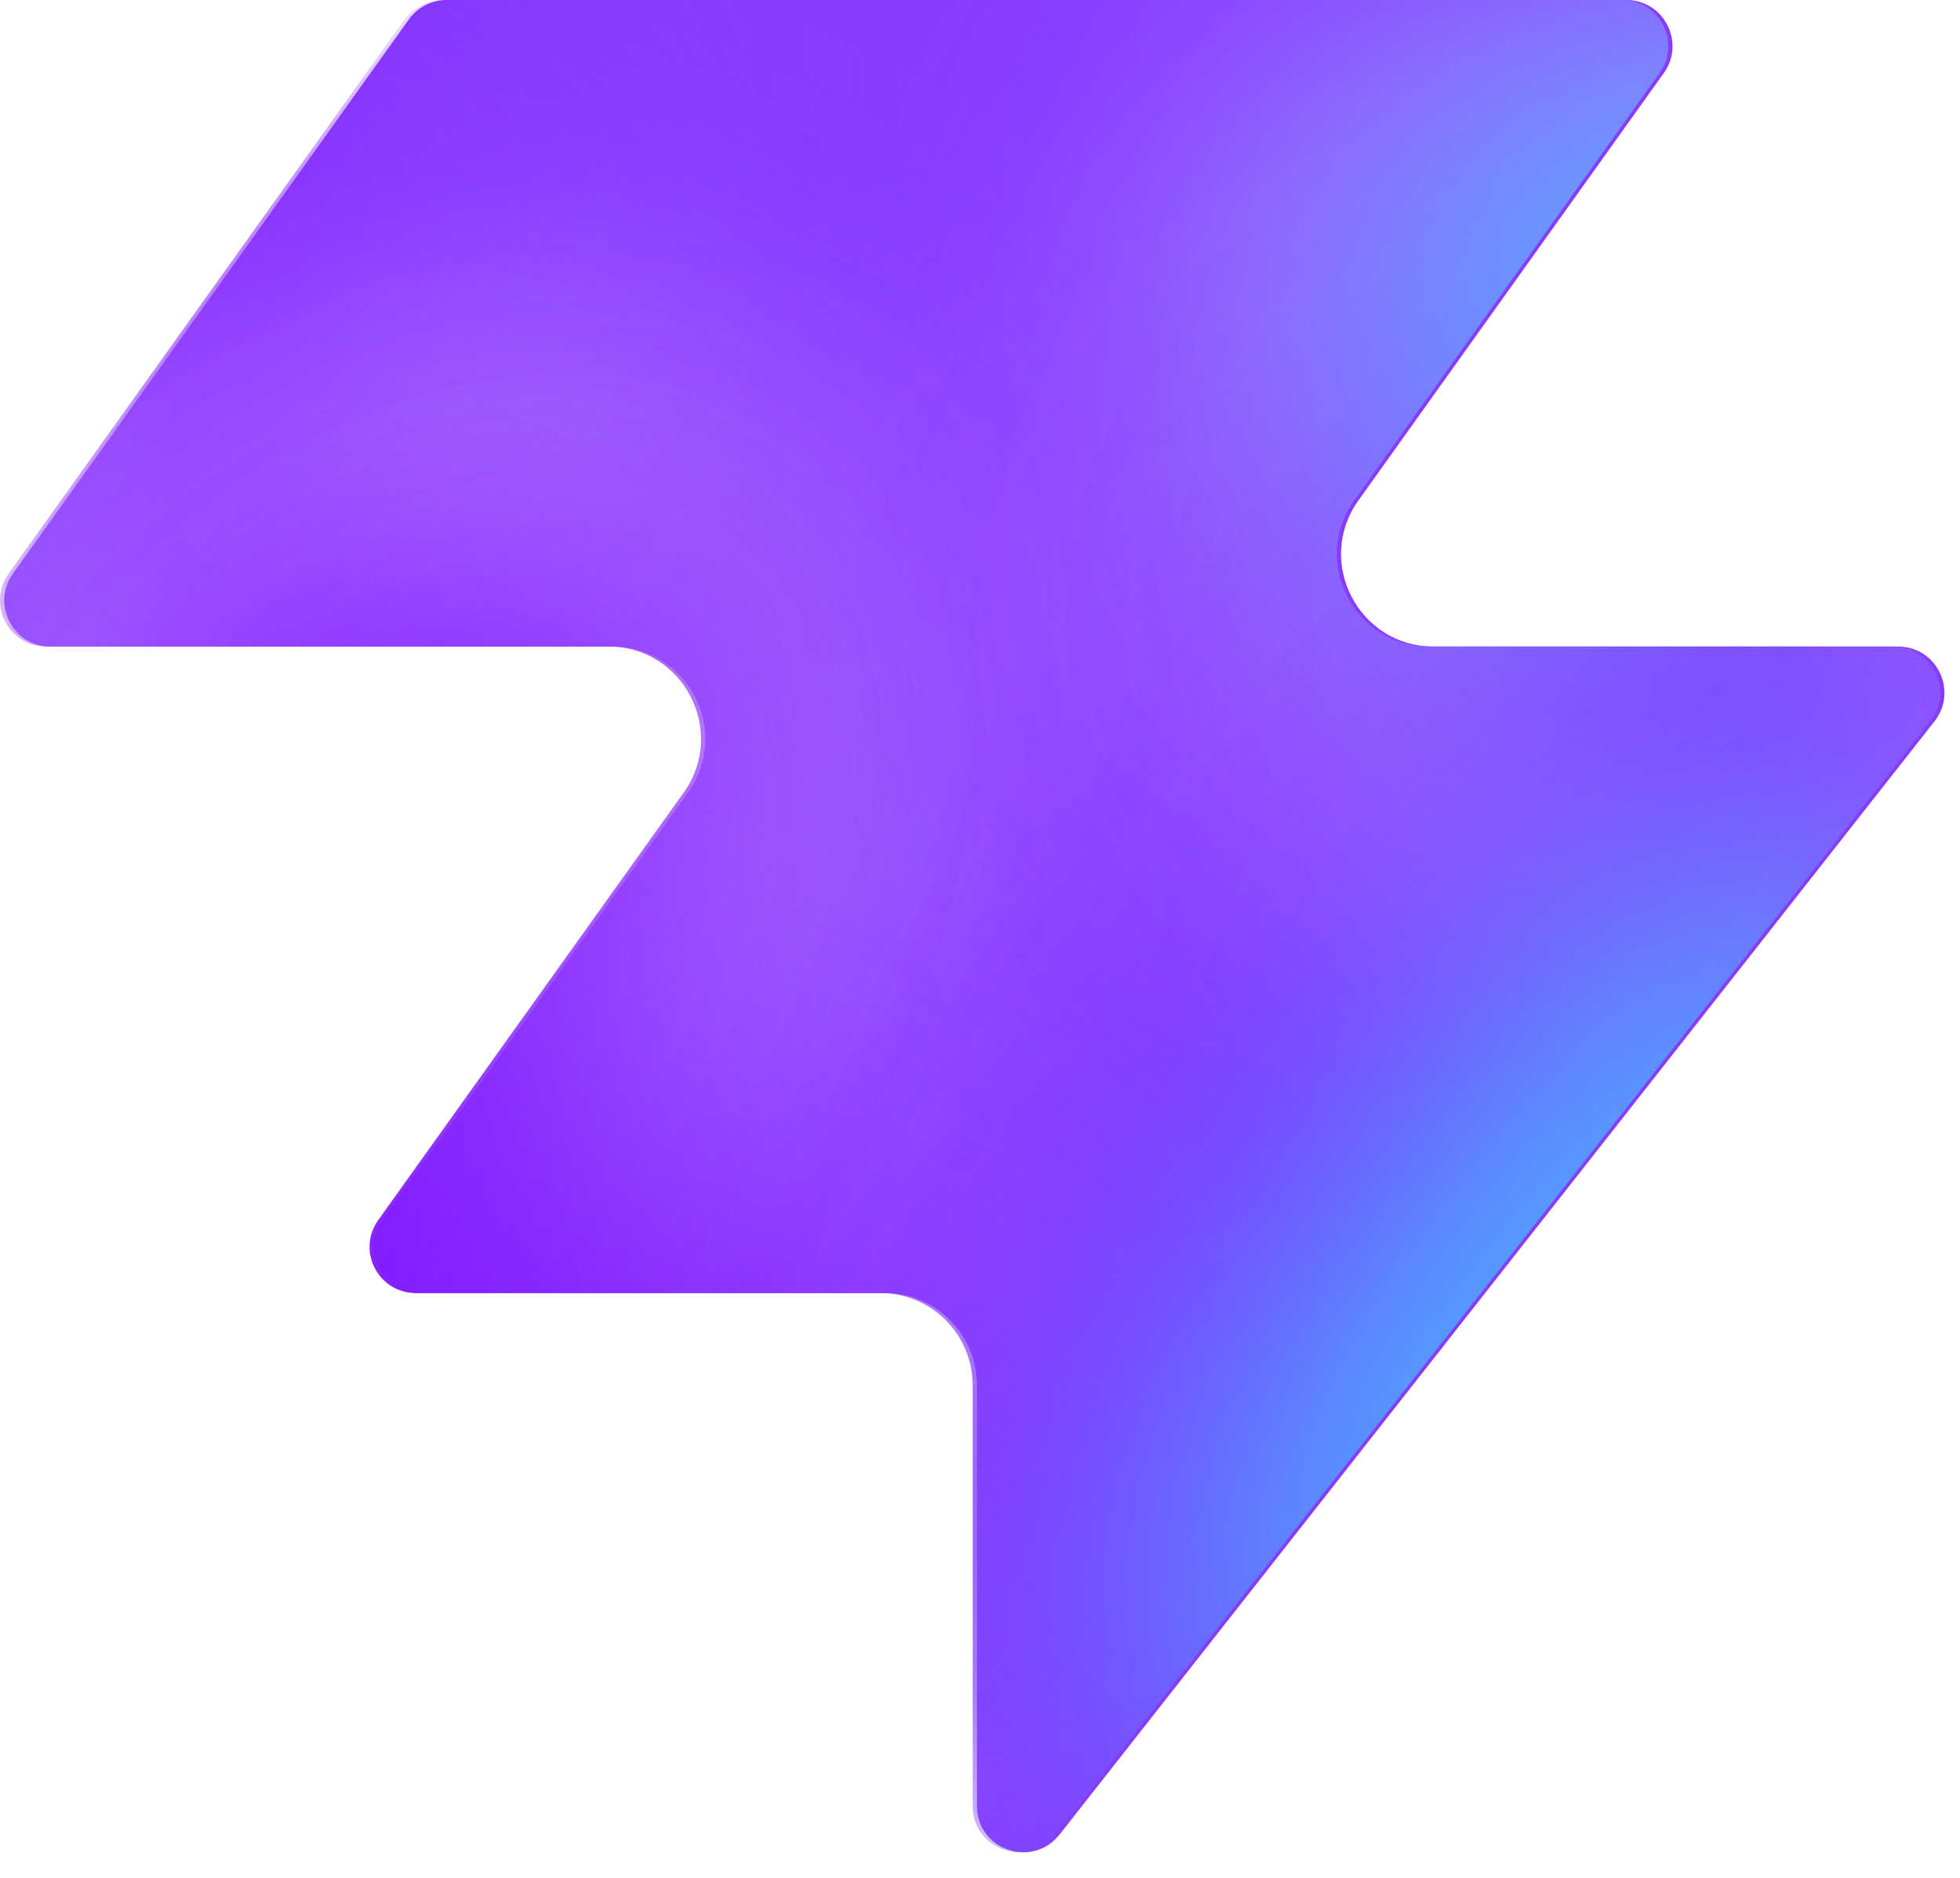
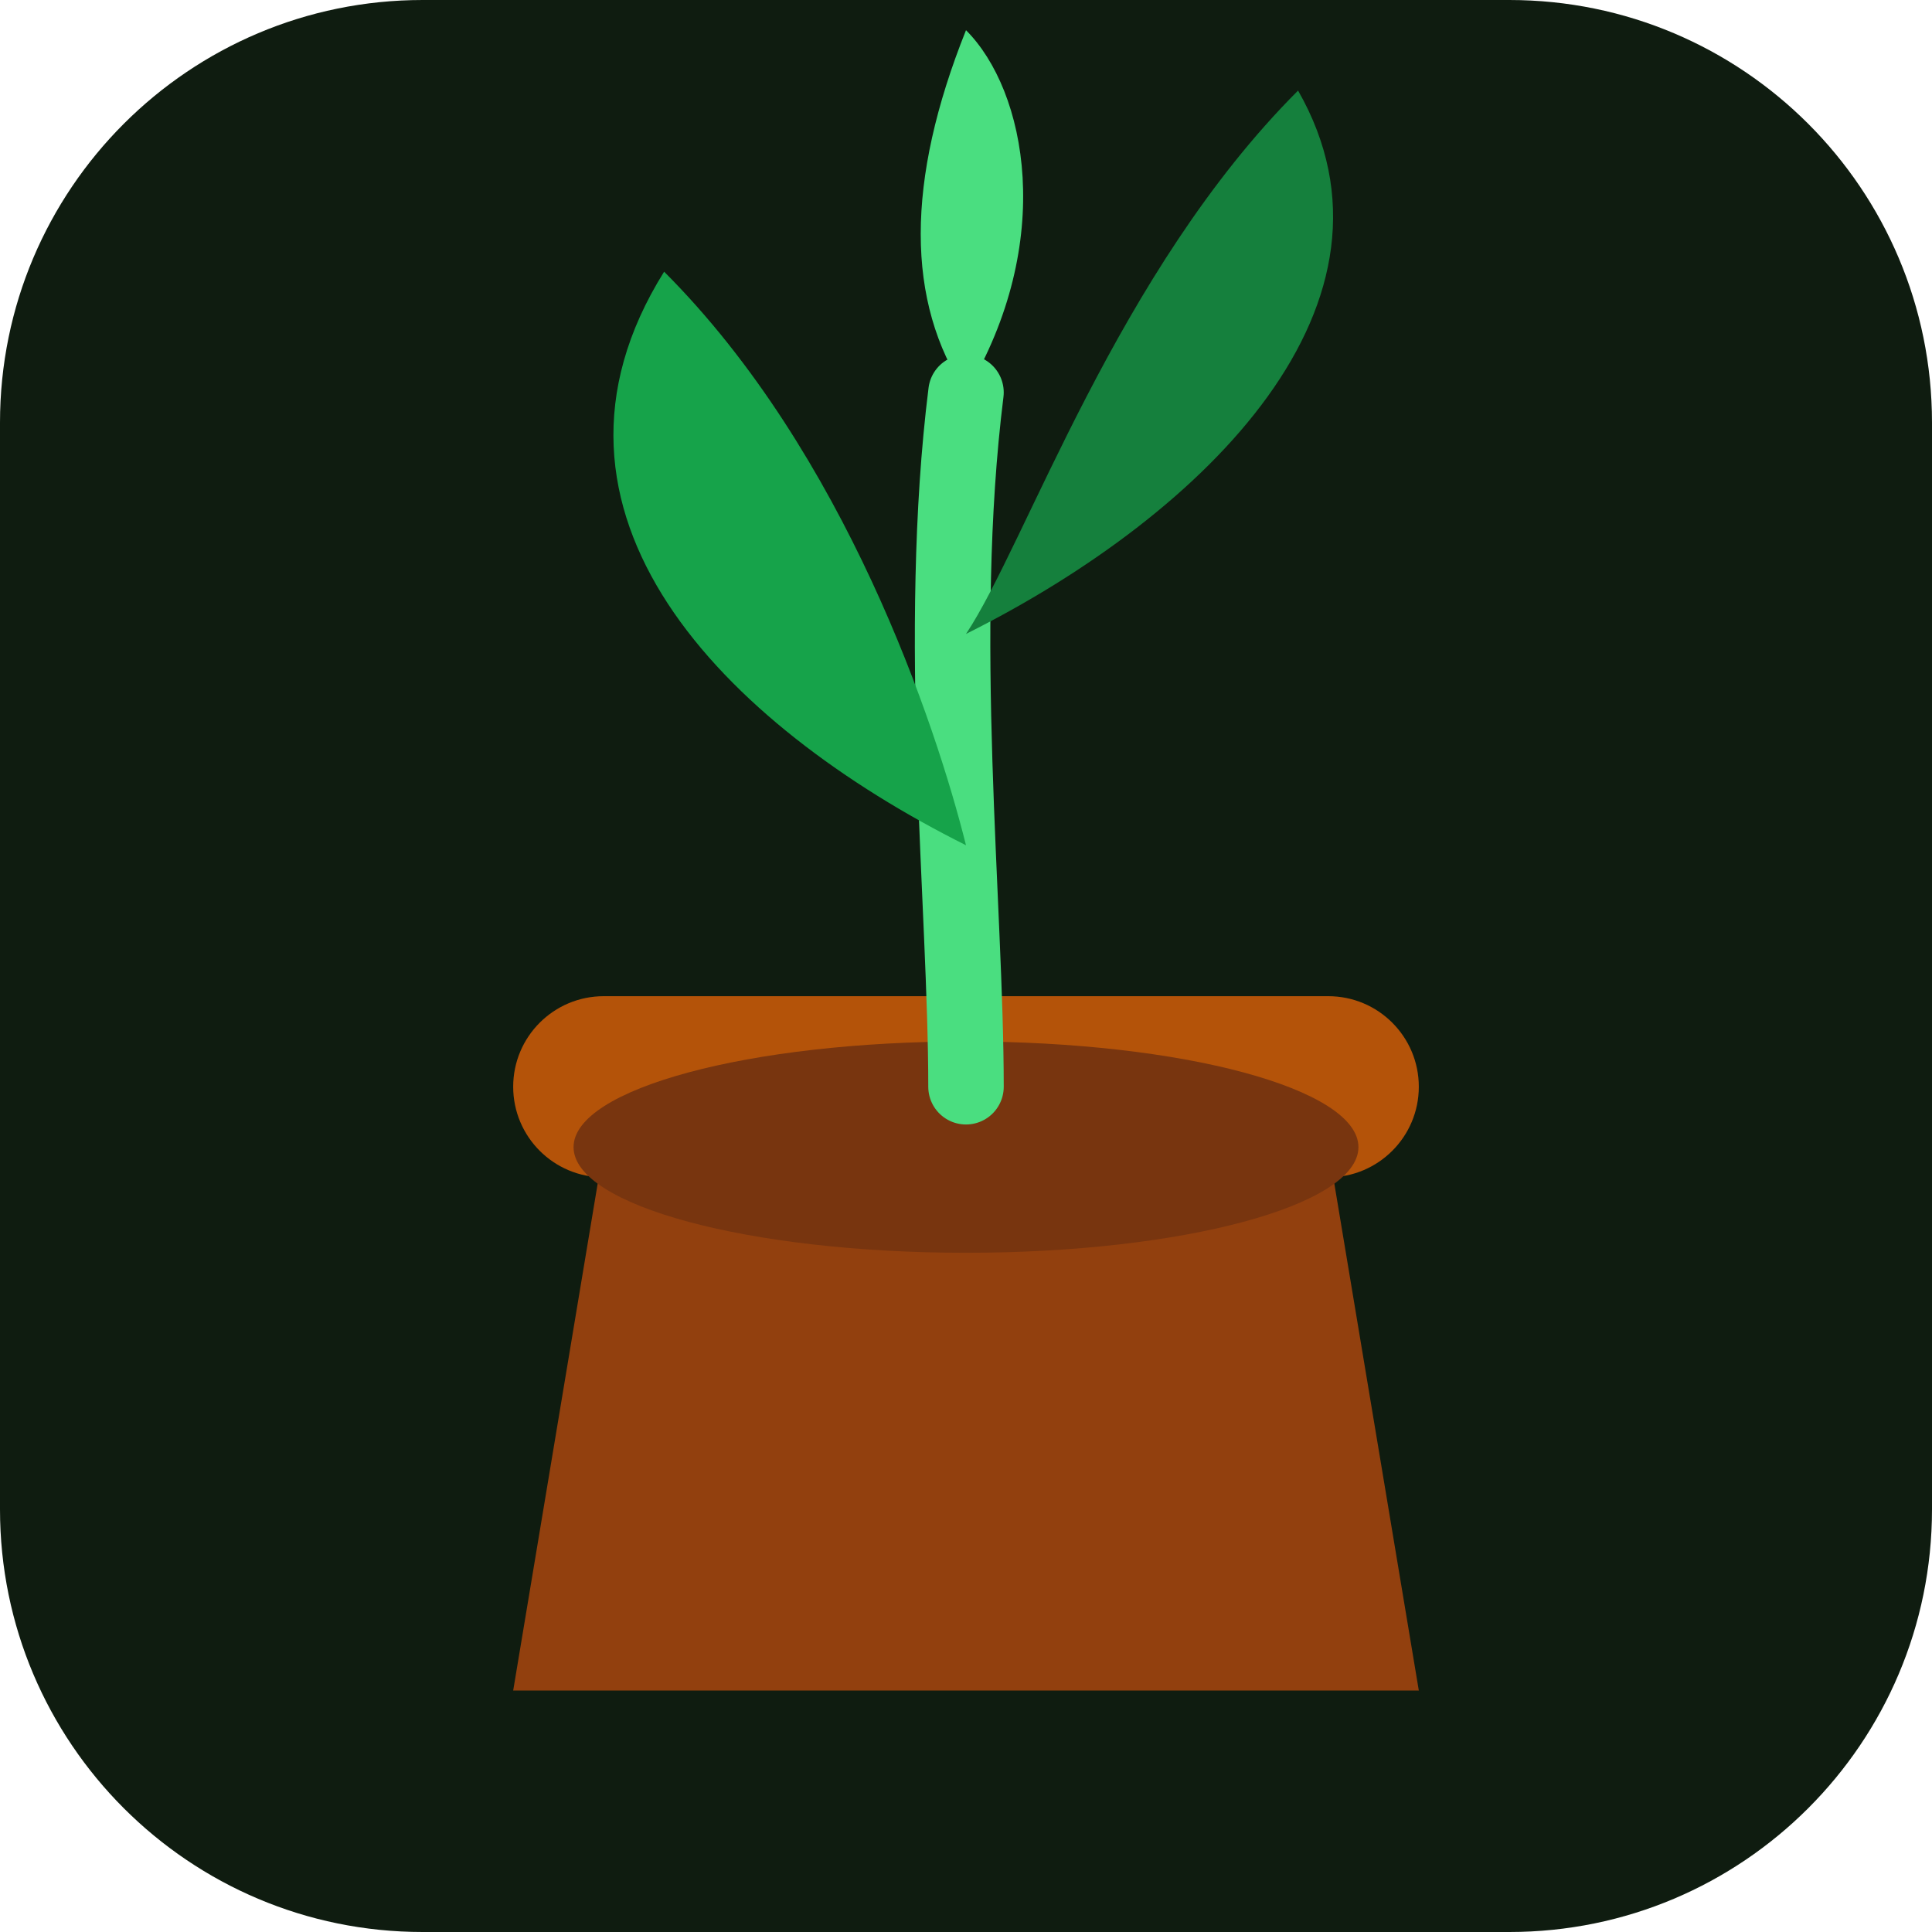
- <svg xmlns="http://www.w3.org/2000/svg" width="48" height="46" fill="none" viewBox="0 0 48 46">
-   <path fill="#863bff" d="M25.946 44.938c-.664.845-2.021.375-2.021-.698V33.937a2.26 2.26 0 0 0-2.262-2.262H10.287c-.92 0-1.456-1.04-.92-1.788l7.48-10.471c1.07-1.497 0-3.578-1.842-3.578H1.237c-.92 0-1.456-1.04-.92-1.788L10.013.474c.214-.297.556-.474.92-.474h28.894c.92 0 1.456 1.04.92 1.788l-7.48 10.471c-1.07 1.498 0 3.579 1.842 3.579h11.377c.943 0 1.473 1.088.89 1.83L25.947 44.94z" style="fill:#863bff;fill:color(display-p3 .525 .23 1);fill-opacity:1" />
-   <mask id="a" width="48" height="46" x="0" y="0" maskUnits="userSpaceOnUse" style="mask-type:alpha">
-     <path fill="#000" d="M25.842 44.938c-.664.844-2.021.375-2.021-.698V33.937a2.26 2.26 0 0 0-2.262-2.262H10.183c-.92 0-1.456-1.04-.92-1.788l7.48-10.471c1.07-1.498 0-3.579-1.842-3.579H1.133c-.92 0-1.456-1.04-.92-1.787L9.91.473c.214-.297.556-.474.92-.474h28.894c.92 0 1.456 1.04.92 1.788l-7.48 10.471c-1.07 1.498 0 3.578 1.842 3.578h11.377c.943 0 1.473 1.088.89 1.832L25.843 44.94z" style="fill:#000;fill-opacity:1" />
-   </mask>
-   <g mask="url(#a)">
-     <g filter="url(#b)">
-       <ellipse cx="5.508" cy="14.704" fill="#ede6ff" rx="5.508" ry="14.704" style="fill:#ede6ff;fill:color(display-p3 .927 .903 1);fill-opacity:1" transform="matrix(.00324 1 1 -.00324 -4.47 31.516)" />
-     </g>
-     <g filter="url(#c)">
-       <ellipse cx="10.399" cy="29.851" fill="#ede6ff" rx="10.399" ry="29.851" style="fill:#ede6ff;fill:color(display-p3 .927 .903 1);fill-opacity:1" transform="matrix(.00324 1 1 -.00324 -39.328 7.883)" />
-     </g>
-     <g filter="url(#d)">
-       <ellipse cx="5.508" cy="30.487" fill="#7e14ff" rx="5.508" ry="30.487" style="fill:#7e14ff;fill:color(display-p3 .492 .077 1);fill-opacity:1" transform="rotate(89.814 -25.913 -14.639)scale(1 -1)" />
-     </g>
-     <g filter="url(#e)">
-       <ellipse cx="5.508" cy="30.599" fill="#7e14ff" rx="5.508" ry="30.599" style="fill:#7e14ff;fill:color(display-p3 .492 .077 1);fill-opacity:1" transform="rotate(89.814 -32.644 -3.334)scale(1 -1)" />
-     </g>
-     <g filter="url(#f)">
-       <ellipse cx="5.508" cy="30.599" fill="#7e14ff" rx="5.508" ry="30.599" style="fill:#7e14ff;fill:color(display-p3 .492 .077 1);fill-opacity:1" transform="matrix(.00324 1 1 -.00324 -34.34 30.47)" />
-     </g>
-     <g filter="url(#g)">
-       <ellipse cx="14.072" cy="22.078" fill="#ede6ff" rx="14.072" ry="22.078" style="fill:#ede6ff;fill:color(display-p3 .927 .903 1);fill-opacity:1" transform="rotate(93.35 24.506 48.493)scale(-1 1)" />
-     </g>
-     <g filter="url(#h)">
-       <ellipse cx="3.47" cy="21.501" fill="#7e14ff" rx="3.47" ry="21.501" style="fill:#7e14ff;fill:color(display-p3 .492 .077 1);fill-opacity:1" transform="rotate(89.009 28.708 47.59)scale(-1 1)" />
-     </g>
-     <g filter="url(#i)">
-       <ellipse cx="3.47" cy="21.501" fill="#7e14ff" rx="3.47" ry="21.501" style="fill:#7e14ff;fill:color(display-p3 .492 .077 1);fill-opacity:1" transform="rotate(89.009 28.708 47.59)scale(-1 1)" />
-     </g>
-     <g filter="url(#j)">
-       <ellipse cx=".387" cy="8.972" fill="#7e14ff" rx="4.407" ry="29.108" style="fill:#7e14ff;fill:color(display-p3 .492 .077 1);fill-opacity:1" transform="rotate(39.51 .387 8.972)" />
-     </g>
-     <g filter="url(#k)">
-       <ellipse cx="47.523" cy="-6.092" fill="#7e14ff" rx="4.407" ry="29.108" style="fill:#7e14ff;fill:color(display-p3 .492 .077 1);fill-opacity:1" transform="rotate(37.892 47.523 -6.092)" />
-     </g>
-     <g filter="url(#l)">
-       <ellipse cx="41.412" cy="6.333" fill="#47bfff" rx="5.971" ry="9.665" style="fill:#47bfff;fill:color(display-p3 .28 .748 1);fill-opacity:1" transform="rotate(37.892 41.412 6.333)" />
-     </g>
-     <g filter="url(#m)">
-       <ellipse cx="-1.879" cy="38.332" fill="#7e14ff" rx="4.407" ry="29.108" style="fill:#7e14ff;fill:color(display-p3 .492 .077 1);fill-opacity:1" transform="rotate(37.892 -1.88 38.332)" />
-     </g>
-     <g filter="url(#n)">
-       <ellipse cx="-1.879" cy="38.332" fill="#7e14ff" rx="4.407" ry="29.108" style="fill:#7e14ff;fill:color(display-p3 .492 .077 1);fill-opacity:1" transform="rotate(37.892 -1.88 38.332)" />
-     </g>
-     <g filter="url(#o)">
-       <ellipse cx="35.651" cy="29.907" fill="#7e14ff" rx="4.407" ry="29.108" style="fill:#7e14ff;fill:color(display-p3 .492 .077 1);fill-opacity:1" transform="rotate(37.892 35.651 29.907)" />
-     </g>
-     <g filter="url(#p)">
-       <ellipse cx="38.418" cy="32.4" fill="#47bfff" rx="5.971" ry="15.297" style="fill:#47bfff;fill:color(display-p3 .28 .748 1);fill-opacity:1" transform="rotate(37.892 38.418 32.4)" />
-     </g>
-   </g>
-   <defs>
-     <filter id="b" width="60.045" height="41.654" x="-19.77" y="16.149" color-interpolation-filters="sRGB" filterUnits="userSpaceOnUse">
-       <feFlood flood-opacity="0" result="BackgroundImageFix" />
-       <feBlend in="SourceGraphic" in2="BackgroundImageFix" result="shape" />
-       <feGaussianBlur result="effect1_foregroundBlur_2002_17158" stdDeviation="7.659" />
-     </filter>
-     <filter id="c" width="90.34" height="51.437" x="-54.613" y="-7.533" color-interpolation-filters="sRGB" filterUnits="userSpaceOnUse">
-       <feFlood flood-opacity="0" result="BackgroundImageFix" />
-       <feBlend in="SourceGraphic" in2="BackgroundImageFix" result="shape" />
-       <feGaussianBlur result="effect1_foregroundBlur_2002_17158" stdDeviation="7.659" />
-     </filter>
-     <filter id="d" width="79.355" height="29.4" x="-49.64" y="2.03" color-interpolation-filters="sRGB" filterUnits="userSpaceOnUse">
-       <feFlood flood-opacity="0" result="BackgroundImageFix" />
-       <feBlend in="SourceGraphic" in2="BackgroundImageFix" result="shape" />
-       <feGaussianBlur result="effect1_foregroundBlur_2002_17158" stdDeviation="4.596" />
-     </filter>
-     <filter id="e" width="79.579" height="29.4" x="-45.045" y="20.029" color-interpolation-filters="sRGB" filterUnits="userSpaceOnUse">
-       <feFlood flood-opacity="0" result="BackgroundImageFix" />
-       <feBlend in="SourceGraphic" in2="BackgroundImageFix" result="shape" />
-       <feGaussianBlur result="effect1_foregroundBlur_2002_17158" stdDeviation="4.596" />
-     </filter>
-     <filter id="f" width="79.579" height="29.4" x="-43.513" y="21.178" color-interpolation-filters="sRGB" filterUnits="userSpaceOnUse">
-       <feFlood flood-opacity="0" result="BackgroundImageFix" />
-       <feBlend in="SourceGraphic" in2="BackgroundImageFix" result="shape" />
-       <feGaussianBlur result="effect1_foregroundBlur_2002_17158" stdDeviation="4.596" />
-     </filter>
-     <filter id="g" width="74.749" height="58.852" x="15.756" y="-17.901" color-interpolation-filters="sRGB" filterUnits="userSpaceOnUse">
-       <feFlood flood-opacity="0" result="BackgroundImageFix" />
-       <feBlend in="SourceGraphic" in2="BackgroundImageFix" result="shape" />
-       <feGaussianBlur result="effect1_foregroundBlur_2002_17158" stdDeviation="7.659" />
-     </filter>
-     <filter id="h" width="61.377" height="25.362" x="23.548" y="2.284" color-interpolation-filters="sRGB" filterUnits="userSpaceOnUse">
-       <feFlood flood-opacity="0" result="BackgroundImageFix" />
-       <feBlend in="SourceGraphic" in2="BackgroundImageFix" result="shape" />
-       <feGaussianBlur result="effect1_foregroundBlur_2002_17158" stdDeviation="4.596" />
-     </filter>
-     <filter id="i" width="61.377" height="25.362" x="23.548" y="2.284" color-interpolation-filters="sRGB" filterUnits="userSpaceOnUse">
-       <feFlood flood-opacity="0" result="BackgroundImageFix" />
-       <feBlend in="SourceGraphic" in2="BackgroundImageFix" result="shape" />
-       <feGaussianBlur result="effect1_foregroundBlur_2002_17158" stdDeviation="4.596" />
-     </filter>
-     <filter id="j" width="56.045" height="63.649" x="-27.636" y="-22.853" color-interpolation-filters="sRGB" filterUnits="userSpaceOnUse">
-       <feFlood flood-opacity="0" result="BackgroundImageFix" />
-       <feBlend in="SourceGraphic" in2="BackgroundImageFix" result="shape" />
-       <feGaussianBlur result="effect1_foregroundBlur_2002_17158" stdDeviation="4.596" />
-     </filter>
-     <filter id="k" width="54.814" height="64.646" x="20.116" y="-38.415" color-interpolation-filters="sRGB" filterUnits="userSpaceOnUse">
-       <feFlood flood-opacity="0" result="BackgroundImageFix" />
-       <feBlend in="SourceGraphic" in2="BackgroundImageFix" result="shape" />
-       <feGaussianBlur result="effect1_foregroundBlur_2002_17158" stdDeviation="4.596" />
-     </filter>
-     <filter id="l" width="33.541" height="35.313" x="24.641" y="-11.323" color-interpolation-filters="sRGB" filterUnits="userSpaceOnUse">
-       <feFlood flood-opacity="0" result="BackgroundImageFix" />
-       <feBlend in="SourceGraphic" in2="BackgroundImageFix" result="shape" />
-       <feGaussianBlur result="effect1_foregroundBlur_2002_17158" stdDeviation="4.596" />
-     </filter>
-     <filter id="m" width="54.814" height="64.646" x="-29.286" y="6.009" color-interpolation-filters="sRGB" filterUnits="userSpaceOnUse">
-       <feFlood flood-opacity="0" result="BackgroundImageFix" />
-       <feBlend in="SourceGraphic" in2="BackgroundImageFix" result="shape" />
-       <feGaussianBlur result="effect1_foregroundBlur_2002_17158" stdDeviation="4.596" />
-     </filter>
-     <filter id="n" width="54.814" height="64.646" x="-29.286" y="6.009" color-interpolation-filters="sRGB" filterUnits="userSpaceOnUse">
-       <feFlood flood-opacity="0" result="BackgroundImageFix" />
-       <feBlend in="SourceGraphic" in2="BackgroundImageFix" result="shape" />
-       <feGaussianBlur result="effect1_foregroundBlur_2002_17158" stdDeviation="4.596" />
-     </filter>
-     <filter id="o" width="54.814" height="64.646" x="8.244" y="-2.416" color-interpolation-filters="sRGB" filterUnits="userSpaceOnUse">
-       <feFlood flood-opacity="0" result="BackgroundImageFix" />
-       <feBlend in="SourceGraphic" in2="BackgroundImageFix" result="shape" />
-       <feGaussianBlur result="effect1_foregroundBlur_2002_17158" stdDeviation="4.596" />
-     </filter>
-     <filter id="p" width="39.409" height="43.623" x="18.713" y="10.588" color-interpolation-filters="sRGB" filterUnits="userSpaceOnUse">
-       <feFlood flood-opacity="0" result="BackgroundImageFix" />
-       <feBlend in="SourceGraphic" in2="BackgroundImageFix" result="shape" />
-       <feGaussianBlur result="effect1_foregroundBlur_2002_17158" stdDeviation="4.596" />
-     </filter>
-   </defs>
+ <svg xmlns="http://www.w3.org/2000/svg" viewBox="0 0 64 64">
+   <rect width="64" height="64" rx="14" fill="#0f1c10" />
+   <path d="M20 38 L17 56 L47 56 L44 38 Z" fill="#92400e" />
+   <rect x="17" y="33" width="30" height="6" rx="3" fill="#b45309" />
+   <ellipse cx="32" cy="38" rx="13" ry="3.5" fill="#78350f" />
+   <path d="M32 36 C32 30 31 21 32 13" stroke="#4ade80" stroke-width="2.5" stroke-linecap="round" fill="none" />
+   <path d="M32 28 C24 24 17 17 22 9 C28 15 31 24 32 28 Z" fill="#16a34a" />
+   <path d="M32 21 C40 17 47 10 43 3 C37 9 34 18 32 21 Z" fill="#15803d" />
+   <path d="M32 13 C35 8 34 3 32 1 C30 6 30 10 32 13 Z" fill="#4ade80" />
</svg>
